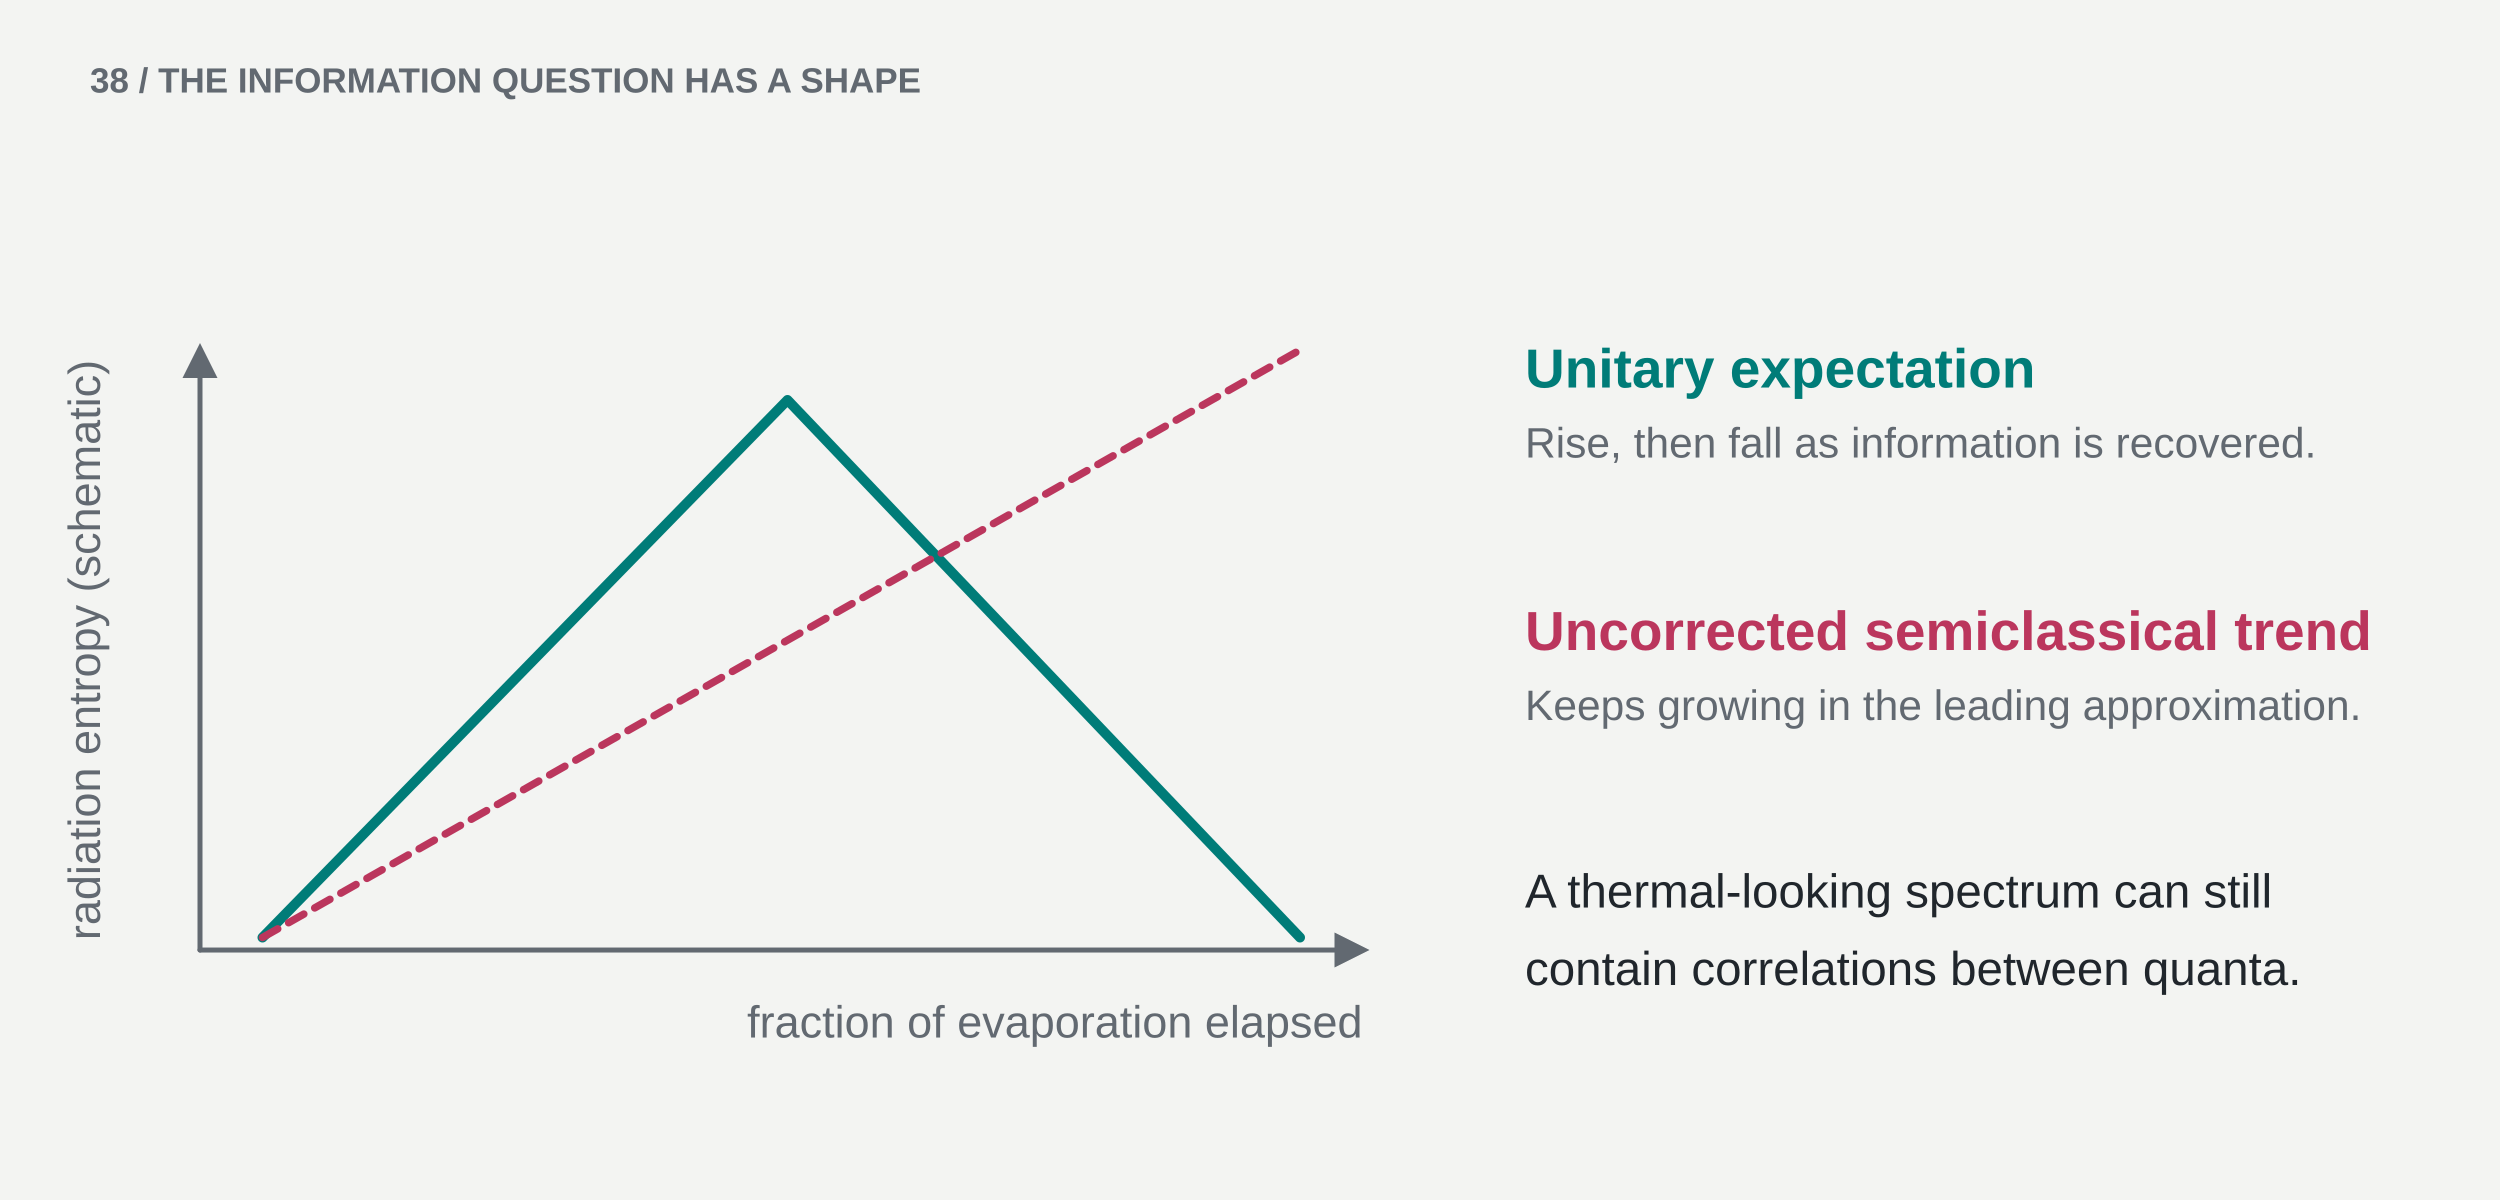
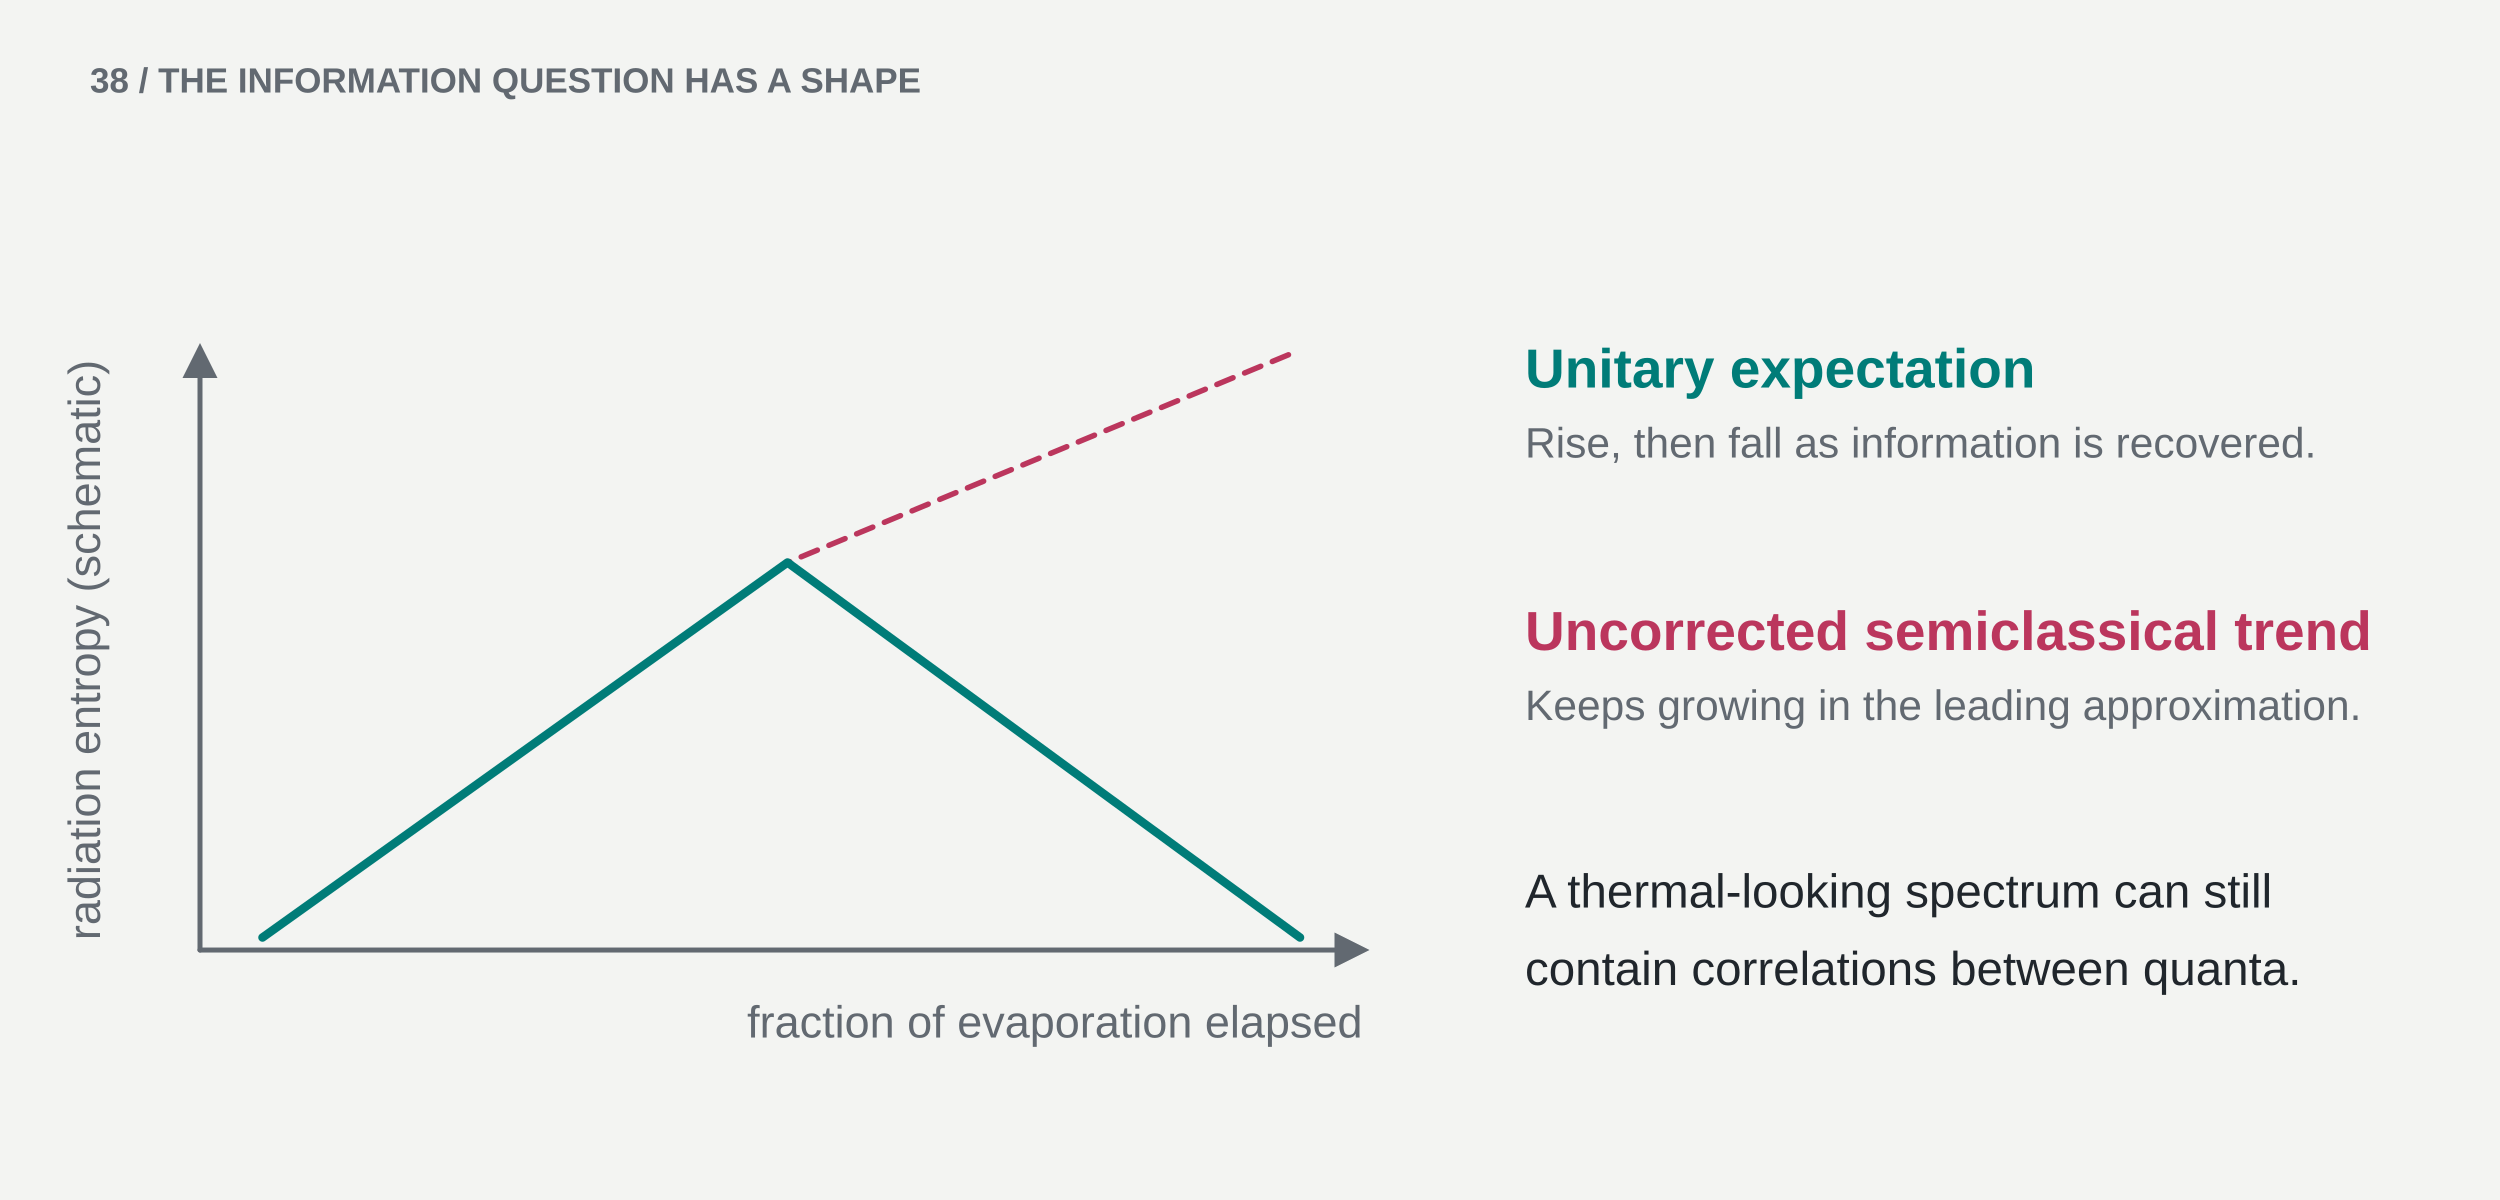
<svg xmlns="http://www.w3.org/2000/svg" class="gr-figure" viewBox="0 0 1000 480" width="1000" height="480" role="img" aria-labelledby="page-curve-title page-curve-desc">
-   <style>.gr-figure text{font-family:Manrope,Arial,sans-serif}.gr-figure .math-geometry{color:var(--geometry,#007c78)}.gr-figure .math-curvature{color:var(--curvature,#7951bb)}.gr-figure .math-transport{color:var(--transport,#275dc5)}.gr-figure .math-matter{color:var(--matter,#a25e00)}.gr-figure .math-observer{color:var(--observer,#bb365d)}@media(prefers-color-scheme:dark){svg.gr-figure:not(.embedded){--ink:#ebedf0;--muted:#a8b0bf;--geometry:#64d9c9;--curvature:#bd9cff;--transport:#8bb5ff;--matter:#f3c16e;--observer:#ff99b4;--line:#343e4f;--paper:#141b29;--figure-bg:#192231;--figure-tint:#243549}}</style>
+   <style>.gr-figure [data-compact-only]{display:none}.gr-figure.is-compact [data-compact-only]{display:inline}.gr-figure text{font-family:Manrope,Arial,sans-serif}.gr-figure .math-geometry{color:var(--geometry,#007c78)}.gr-figure .math-curvature{color:var(--curvature,#7951bb)}.gr-figure .math-transport{color:var(--transport,#275dc5)}.gr-figure .math-matter{color:var(--matter,#a25e00)}.gr-figure .math-observer{color:var(--observer,#bb365d)}@media(prefers-color-scheme:dark){svg.gr-figure:not(.embedded){--ink:#ebedf0;--muted:#a8b0bf;--geometry:#64d9c9;--curvature:#bd9cff;--transport:#8bb5ff;--matter:#f3c16e;--observer:#ff99b4;--line:#343e4f;--paper:#141b29;--figure-bg:#192231;--figure-tint:#243549}}svg.gr-figure:not(.embedded){--math-riemann:#6340a7;--math-ricci:#7650ad;--math-scalar-curvature:#a13f78;--math-weyl:#9a368f;--math-einstein:#553398;--math-volume:#33754c;--math-connection:#275dc5;--math-velocity:#a93458;--math-density:#986000;--math-pressure:#a14c22;--math-action:#635283;--math-coframe:#25774d;--math-torsion:#346a9e}@media(prefers-color-scheme:dark){svg.gr-figure:not(.embedded){--math-riemann:#c3a7ff;--math-ricci:#bc9be9;--math-scalar-curvature:#eea3c9;--math-weyl:#e1a0df;--math-einstein:#bda8ee;--math-volume:#9ad7a6;--math-connection:#91b8ff;--math-velocity:#ffa6bf;--math-density:#f1c572;--math-pressure:#f1af8b;--math-action:#cab6ed;--math-coframe:#8fd9b3;--math-torsion:#92c3ec}}svg.gr-figure .math-detail-riemann{color:var(--math-riemann,#6340a7)}svg.gr-figure .math-detail-ricci{color:var(--math-ricci,#7650ad)}svg.gr-figure .math-detail-scalar-curvature{color:var(--math-scalar-curvature,#a13f78)}svg.gr-figure .math-detail-weyl{color:var(--math-weyl,#9a368f)}svg.gr-figure .math-detail-einstein{color:var(--math-einstein,#553398)}svg.gr-figure .math-detail-volume{color:var(--math-volume,#33754c)}svg.gr-figure .math-detail-connection{color:var(--math-connection,#275dc5)}svg.gr-figure .math-detail-velocity{color:var(--math-velocity,#a93458)}svg.gr-figure .math-detail-density{color:var(--math-density,#986000)}svg.gr-figure .math-detail-pressure{color:var(--math-pressure,#a14c22)}svg.gr-figure .math-detail-action{color:var(--math-action,#635283)}svg.gr-figure .math-detail-coframe{color:var(--math-coframe,#25774d)}svg.gr-figure .math-detail-torsion{color:var(--math-torsion,#346a9e)}</style>
  <defs>
    <marker id="page-curve-183746" viewBox="0 0 10 10" refX="8" refY="5" markerWidth="7" markerHeight="7" orient="auto-start-reverse">
      <path d="M0,0 L10,5 L0,10 z" fill="var(--ink,#20262c)" />
    </marker>
    <marker id="page-curve-526e7b" viewBox="0 0 10 10" refX="8" refY="5" markerWidth="7" markerHeight="7" orient="auto-start-reverse">
      <path d="M0,0 L10,5 L0,10 z" fill="var(--muted,#626971)" />
    </marker>
    <marker id="page-curve-087f8c" viewBox="0 0 10 10" refX="8" refY="5" markerWidth="7" markerHeight="7" orient="auto-start-reverse">
      <path d="M0,0 L10,5 L0,10 z" fill="var(--geometry,#007c78)" />
    </marker>
    <marker id="page-curve-b95730" viewBox="0 0 10 10" refX="8" refY="5" markerWidth="7" markerHeight="7" orient="auto-start-reverse">
      <path d="M0,0 L10,5 L0,10 z" fill="var(--observer,#bb365d)" />
    </marker>
    <marker id="page-curve-4267a1" viewBox="0 0 10 10" refX="8" refY="5" markerWidth="7" markerHeight="7" orient="auto-start-reverse">
      <path d="M0,0 L10,5 L0,10 z" fill="var(--transport,#275dc5)" />
    </marker>
    <marker id="page-curve-b18225" viewBox="0 0 10 10" refX="8" refY="5" markerWidth="7" markerHeight="7" orient="auto-start-reverse">
      <path d="M0,0 L10,5 L0,10 z" fill="var(--matter,#a25e00)" />
    </marker>
    <marker id="page-curve-d5e2e7" viewBox="0 0 10 10" refX="8" refY="5" markerWidth="7" markerHeight="7" orient="auto-start-reverse">
      <path d="M0,0 L10,5 L0,10 z" fill="var(--line,#d9dddf)" />
    </marker>
  </defs>
  <rect width="1000" height="480" fill="var(--figure-bg,#f3f4f2)" />
  <g font-family="Arial, Helvetica, sans-serif" stroke-linejoin="round" stroke-linecap="round">
    <text x="36.00" y="37.00" font-size="14" fill="var(--muted,#626971)" text-anchor="start" font-weight="650">38 / THE INFORMATION QUESTION HAS A SHAPE</text>
    <path d="M80.00,380.00 L545.00,380.00" fill="none" stroke="var(--muted,#626971)" stroke-width="2" marker-end="url(#page-curve-526e7b)" />
    <path d="M80.00,380.00 L80.00,140.00" fill="none" stroke="var(--muted,#626971)" stroke-width="2" marker-end="url(#page-curve-526e7b)" />
    <text x="545.00" y="415.00" font-size="18" fill="var(--muted,#626971)" text-anchor="end" font-weight="400">fraction of evaporation elapsed</text>
    <g transform="rotate(-90 40 260.0)">
      <text x="40.00" y="260.00" font-size="18" fill="var(--muted,#626971)" text-anchor="middle" font-weight="400">radiation entropy (schematic)</text>
    </g>
-     <path d="M105.00,375.00 L315.00,160.00 L520.00,375.00" stroke="var(--geometry,#007c78)" stroke-width="4" fill="none" />
-     <path d="M105.00,375.00 L520.00,140.00" stroke="var(--observer,#bb365d)" stroke-width="3" fill="none" stroke-dasharray="7 5" />
+     <path d="M105.00,375.00 L315.00,225.00 L520.00,140.00" stroke="var(--observer,#bb365d)" stroke-width="2.2" fill="none" stroke-dasharray="7 5" />
+     <path d="M105.00,375.00 L315.00,225.00 L520.00,375.00" stroke="var(--geometry,#007c78)" stroke-width="3.4" fill="none" />
    <text x="610.00" y="155.00" font-size="22" fill="var(--geometry,#007c78)" text-anchor="start" font-weight="650">Unitary expectation</text>
    <text x="610.00" y="183.00" font-size="17" fill="var(--muted,#626971)" text-anchor="start" font-weight="400">Rise, then fall as information is recovered.</text>
    <text x="610.00" y="260.00" font-size="22" fill="var(--observer,#bb365d)" text-anchor="start" font-weight="650">Uncorrected semiclassical trend</text>
    <text x="610.00" y="288.00" font-size="17" fill="var(--muted,#626971)" text-anchor="start" font-weight="400">Keeps growing in the leading approximation.</text>
    <text x="610.00" y="363.00" font-size="19" fill="var(--ink,#20262c)" text-anchor="start" font-weight="400">A thermal-looking spectrum can still</text>
    <text x="610.00" y="394.00" font-size="19" fill="var(--ink,#20262c)" text-anchor="start" font-weight="400">contain correlations between quanta.</text>
  </g>
</svg>
